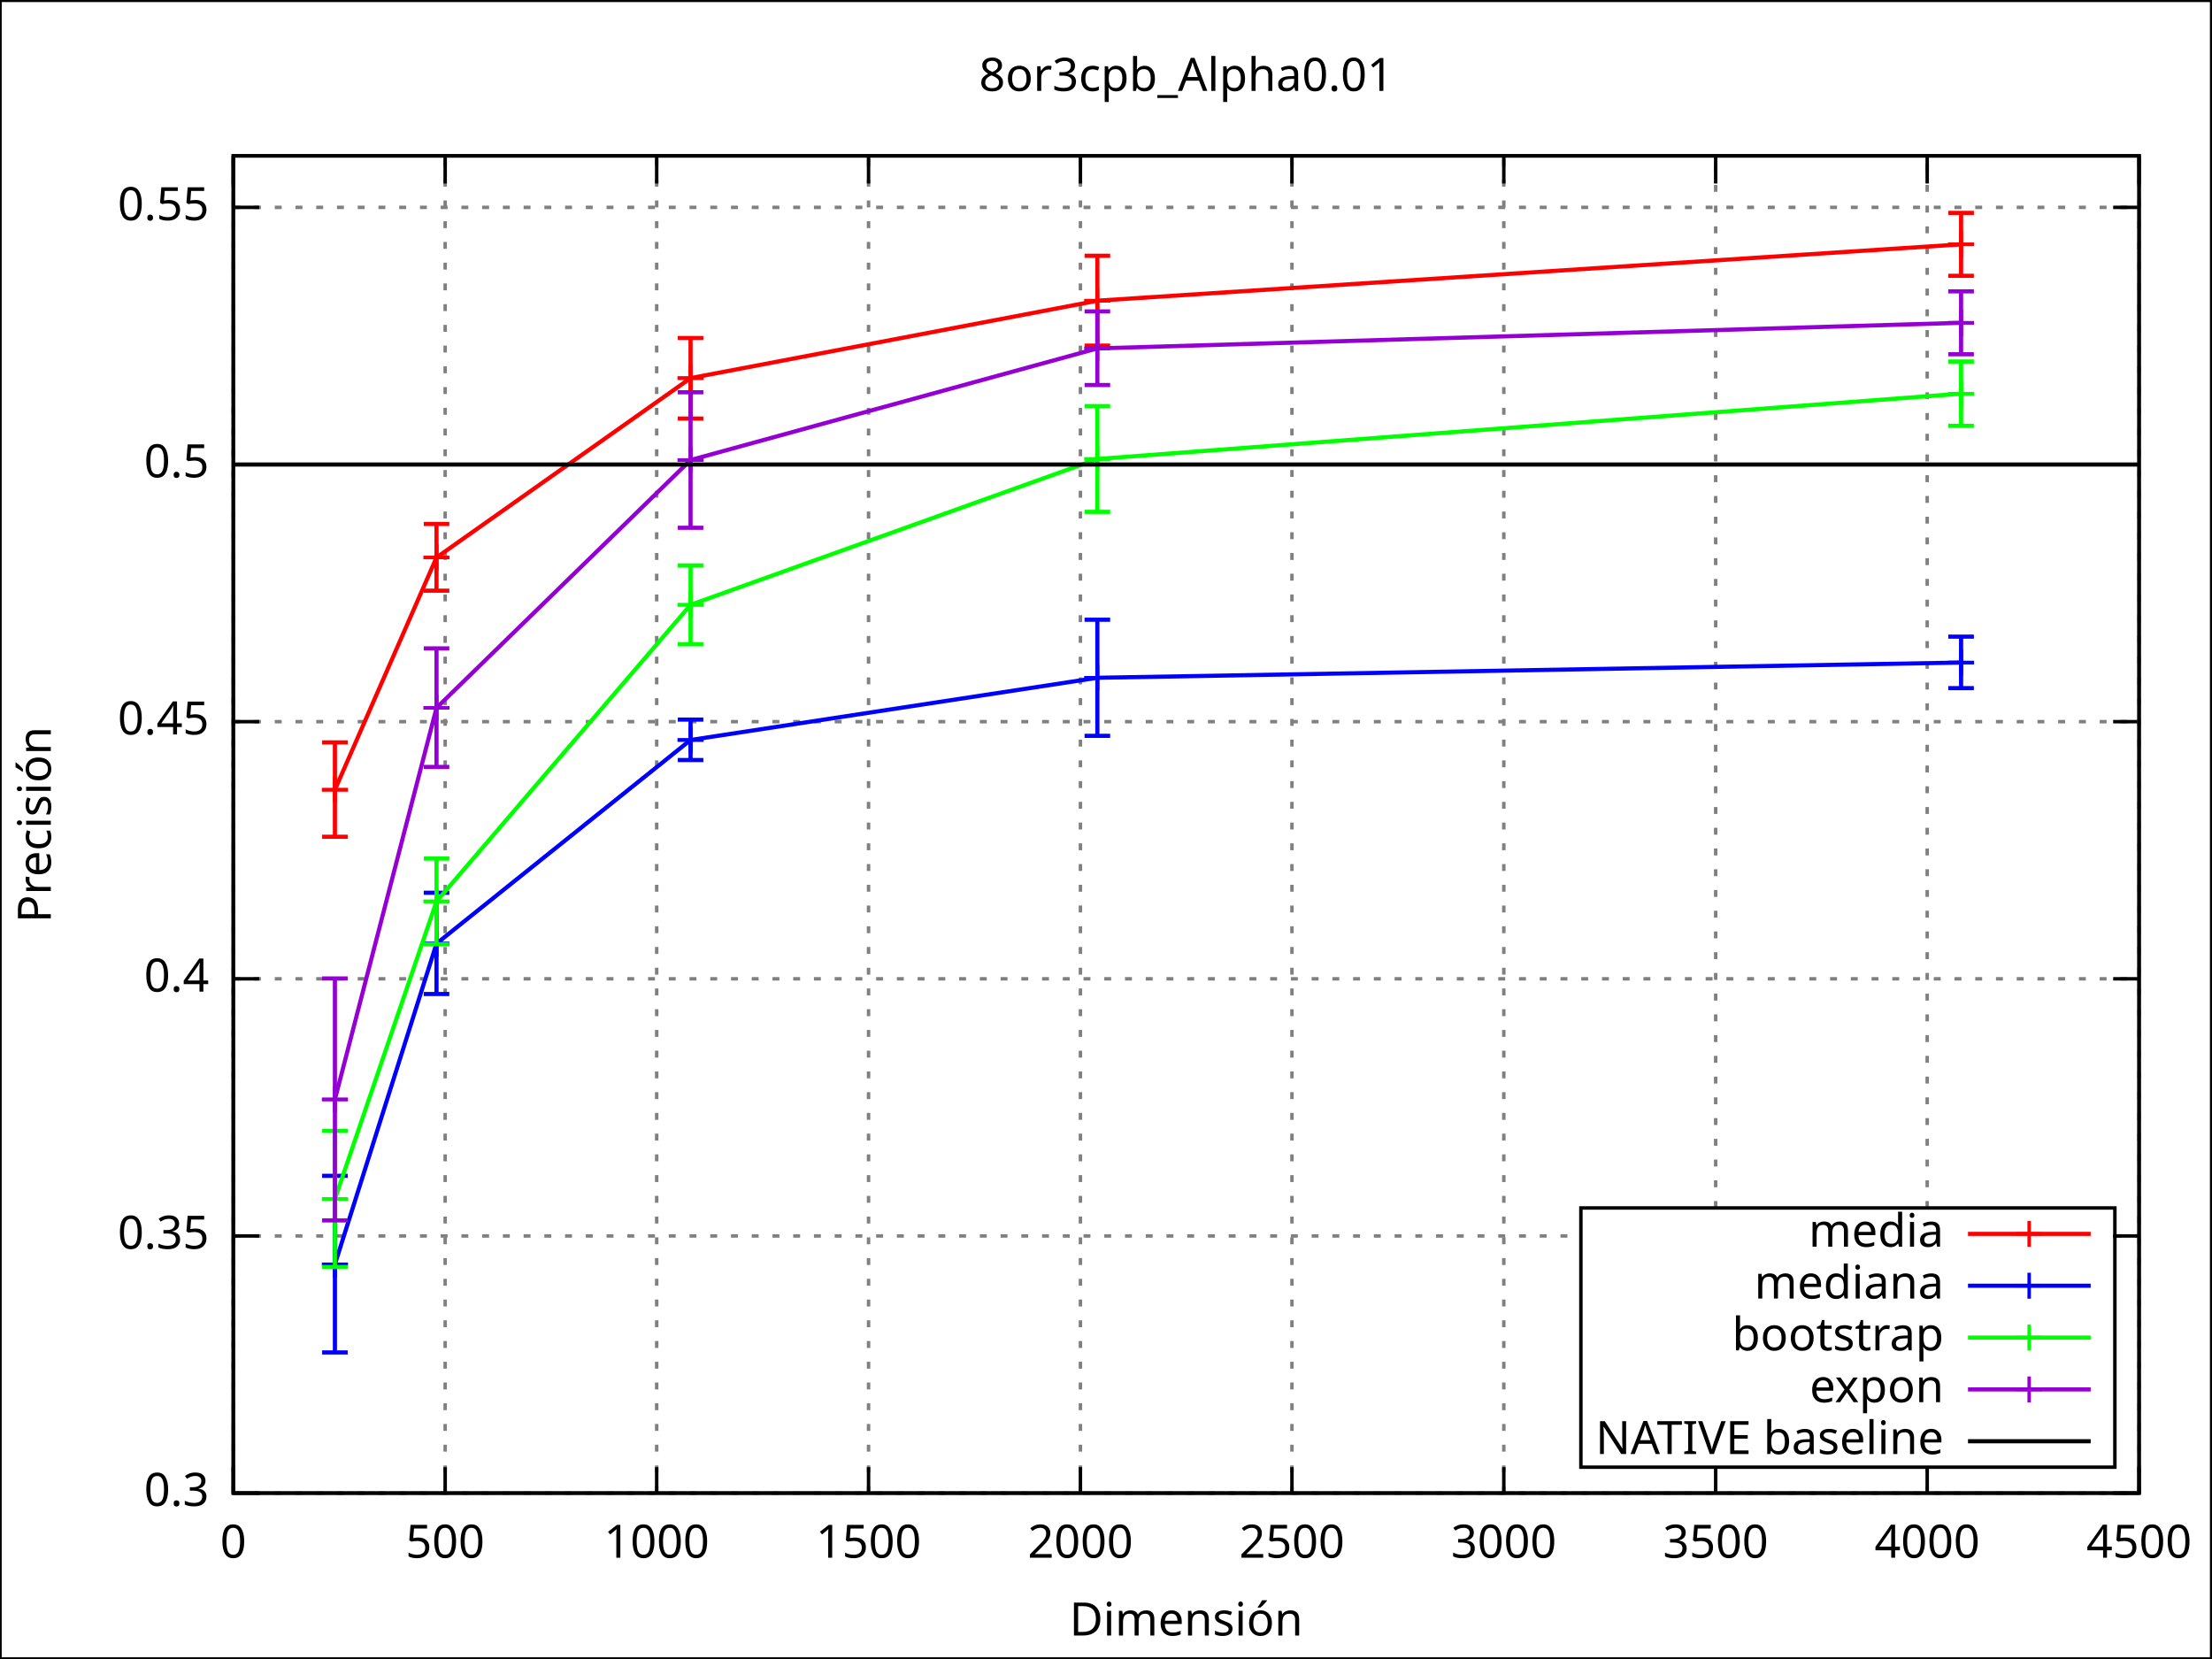
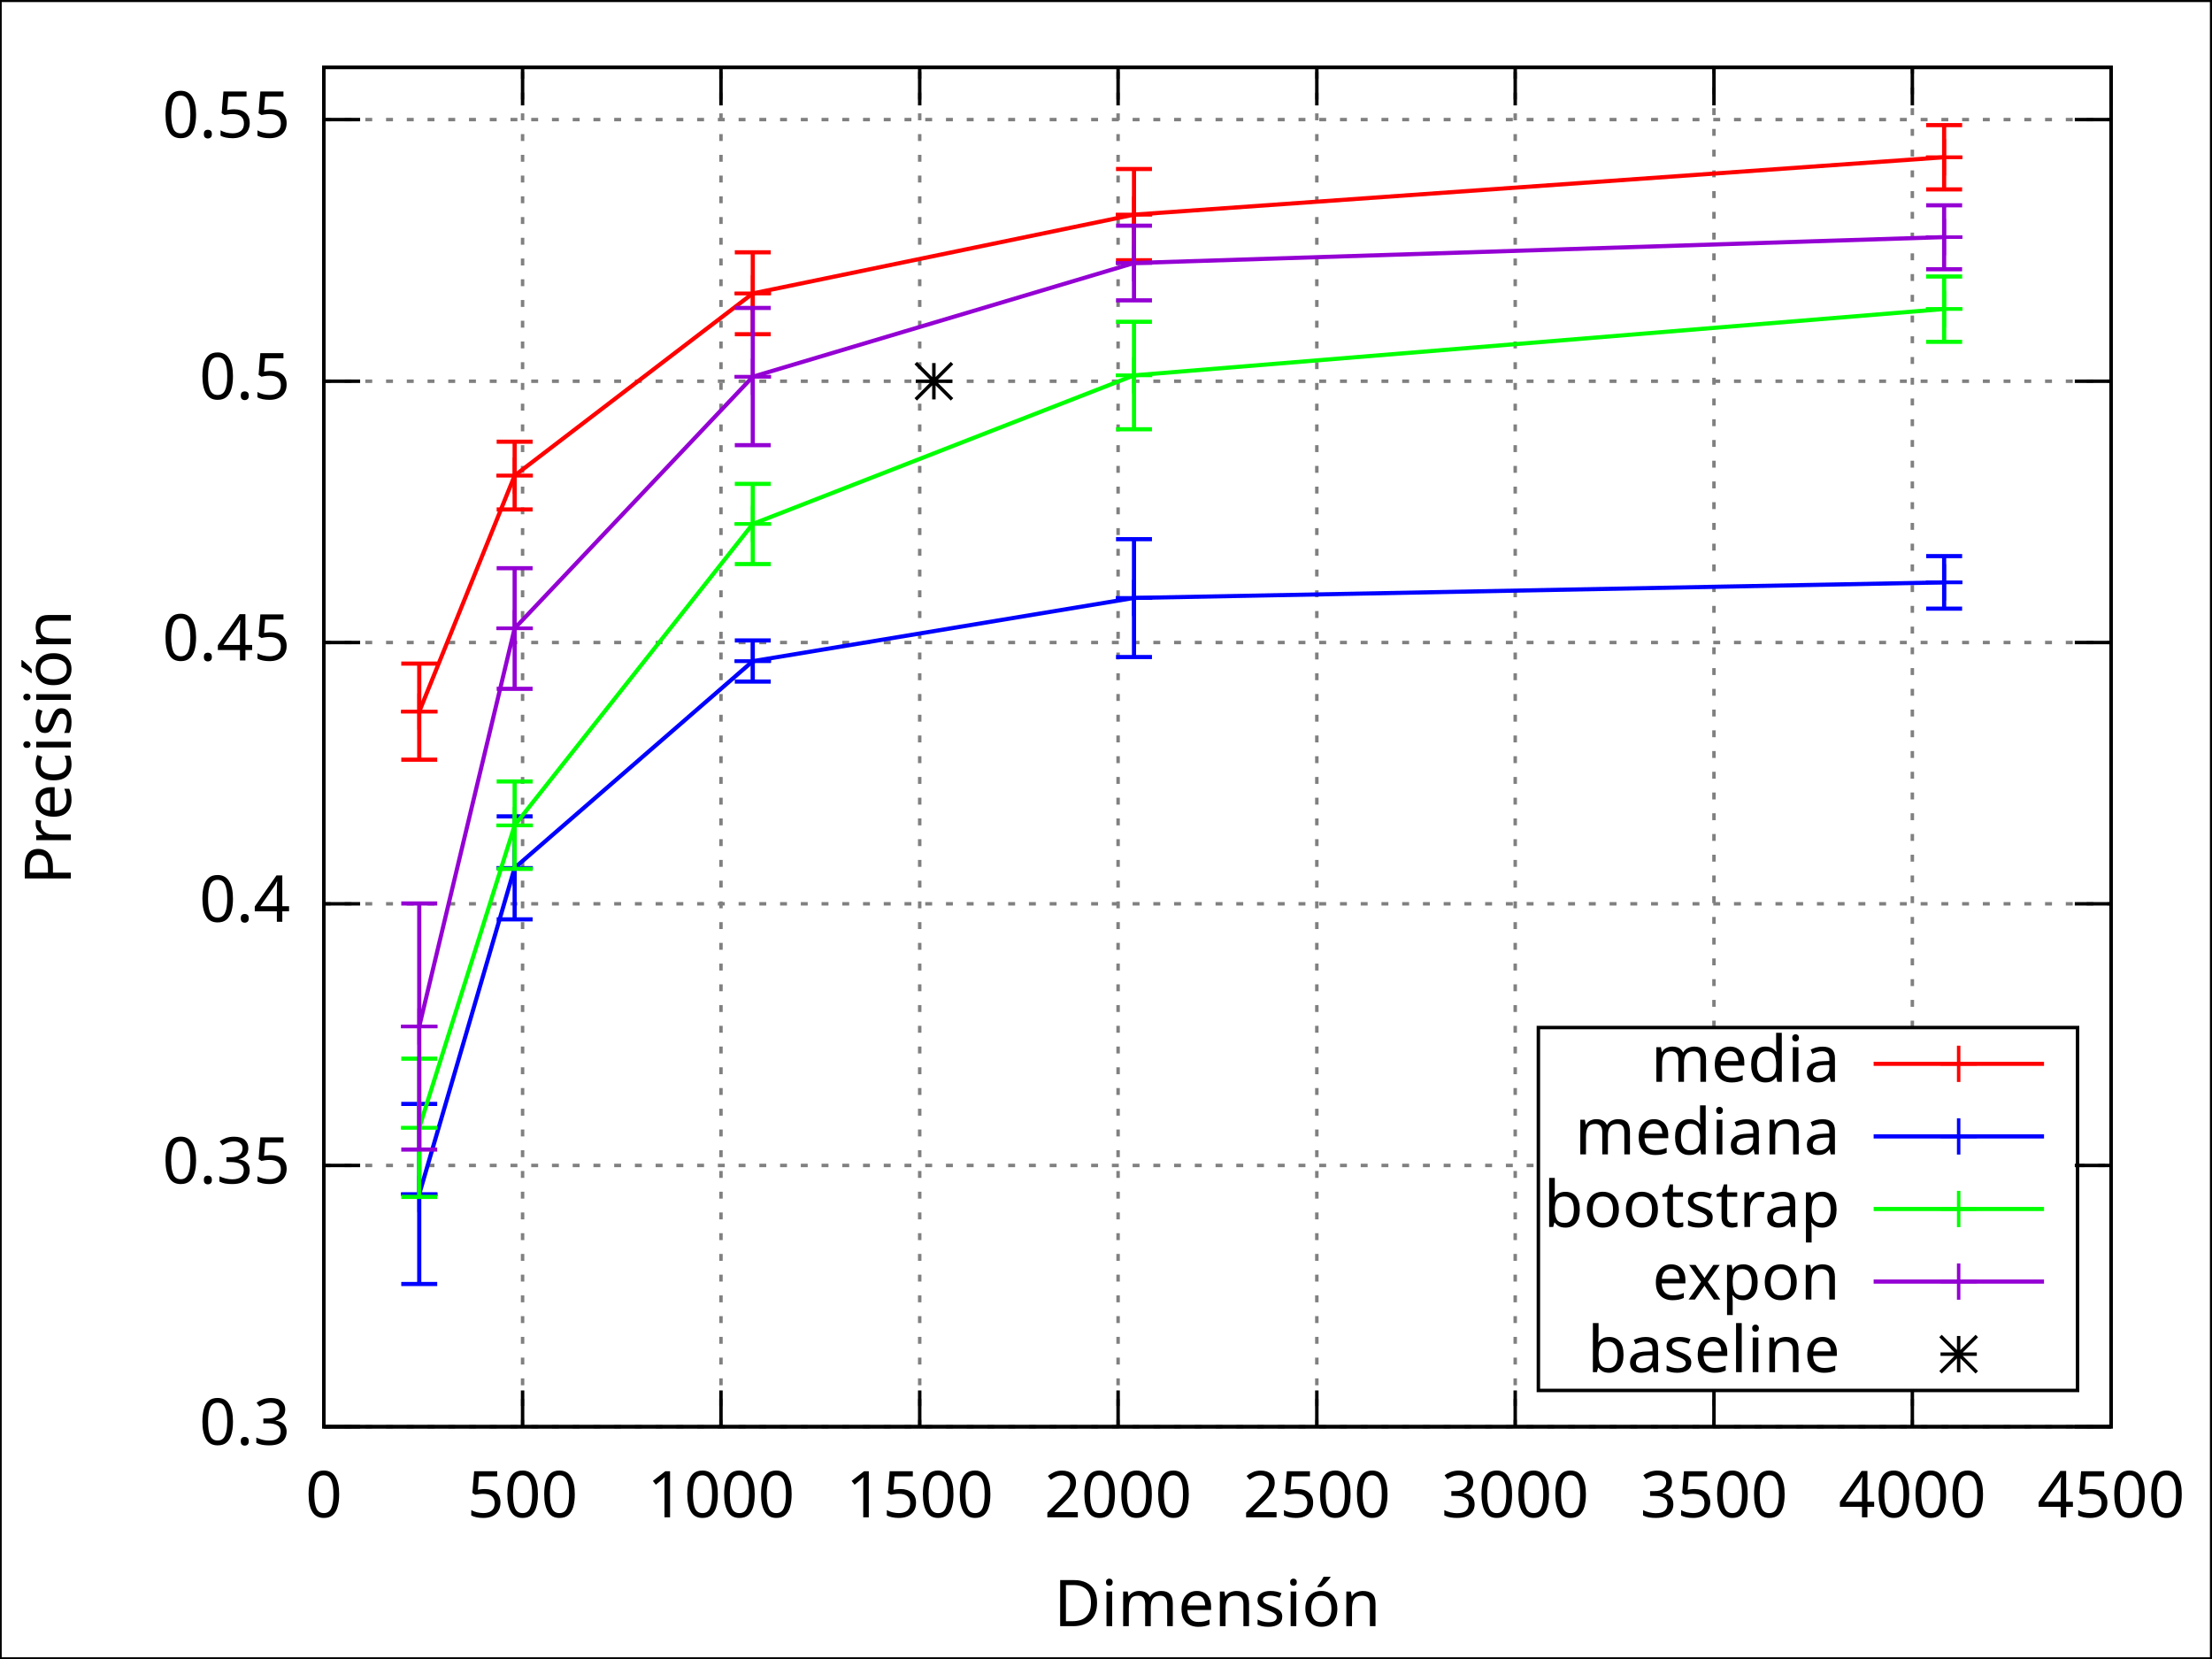
<svg xmlns="http://www.w3.org/2000/svg" xmlns:xlink="http://www.w3.org/1999/xlink" width="640" height="480" viewBox="0 0 640 480">
  <g id="gnuplot_canvas">
    <rect x="0" y="0" width="640" height="480" fill="none" />
    <defs>
      <circle id="gpDot" r="0.5" stroke-width="0.5" />
-       <path id="gpPt0" stroke-width="0.267" stroke="currentColor" d="M-1,0 h2 M0,-1 v2" />
-       <path id="gpPt1" stroke-width="0.267" stroke="currentColor" d="M-1,-1 L1,1 M1,-1 L-1,1" />
-       <path id="gpPt2" stroke-width="0.267" stroke="currentColor" d="M-1,0 L1,0 M0,-1 L0,1 M-1,-1 L1,1 M-1,1 L1,-1" />
-       <rect id="gpPt3" stroke-width="0.267" stroke="currentColor" x="-1" y="-1" width="2" height="2" />
-       <rect id="gpPt4" stroke-width="0.267" stroke="currentColor" fill="currentColor" x="-1" y="-1" width="2" height="2" />
-       <circle id="gpPt5" stroke-width="0.267" stroke="currentColor" cx="0" cy="0" r="1" />
+       <path id="gpPt0" stroke-width="0.190" stroke="currentColor" d="M-1,0 h2 M0,-1 v2" />
+       <path id="gpPt1" stroke-width="0.190" stroke="currentColor" d="M-1,-1 L1,1 M1,-1 L-1,1" />
+       <path id="gpPt2" stroke-width="0.190" stroke="currentColor" d="M-1,0 L1,0 M0,-1 L0,1 M-1,-1 L1,1 M-1,1 L1,-1" />
+       <rect id="gpPt3" stroke-width="0.190" stroke="currentColor" x="-1" y="-1" width="2" height="2" />
+       <rect id="gpPt4" stroke-width="0.190" stroke="currentColor" fill="currentColor" x="-1" y="-1" width="2" height="2" />
+       <circle id="gpPt5" stroke-width="0.190" stroke="currentColor" cx="0" cy="0" r="1" />
      <use xlink:href="#gpPt5" id="gpPt6" fill="currentColor" stroke="none" />
-       <path id="gpPt7" stroke-width="0.267" stroke="currentColor" d="M0,-1.33 L-1.33,0.67 L1.33,0.67 z" />
+       <path id="gpPt7" stroke-width="0.190" stroke="currentColor" d="M0,-1.33 L-1.33,0.67 L1.33,0.67 z" />
      <use xlink:href="#gpPt7" id="gpPt8" fill="currentColor" stroke="none" />
      <use xlink:href="#gpPt7" id="gpPt9" stroke="currentColor" transform="rotate(180)" />
      <use xlink:href="#gpPt9" id="gpPt10" fill="currentColor" stroke="none" />
      <use xlink:href="#gpPt3" id="gpPt11" stroke="currentColor" transform="rotate(45)" />
      <use xlink:href="#gpPt11" id="gpPt12" fill="currentColor" stroke="none" />
    </defs>
    <g style="fill:none; color:white; stroke:currentColor; stroke-width:1.00; stroke-linecap:butt; stroke-linejoin:miter">
</g>
    <g style="fill:none; color:black; stroke:currentColor; stroke-width:1.00; stroke-linecap:butt; stroke-linejoin:miter">
      <g style="stroke:none; shape-rendering:crispEdges">
        <polygon fill="rgb(255, 255, 255)" points="0.0,480.0 639.9,480.0 639.9,0.1 0.0,0.1 " />
      </g>
      <path stroke="black" d="M0.0,480.0 L0.0,0.1 L639.9,0.1 L639.9,480.0 L0.0,480.0  h0.01" />
    </g>
    <g style="fill:none; color:gray; stroke:currentColor; stroke-width:1.00; stroke-linecap:butt; stroke-linejoin:miter">
-       <path stroke="gray" stroke-dasharray=" 2,4" class="gridline" d="M67.5,432.0 L618.9,432.0  h0.01" />
-     </g>
-     <g style="fill:none; color:black; stroke:currentColor; stroke-width:1.00; stroke-linecap:butt; stroke-linejoin:miter">
-       <path stroke="black" d="M67.5,432.0 L75.0,432.0 M618.9,432.0 L611.4,432.0  h0.01" />
-       <g transform="translate(60.5,435.7)" style="stroke:none; fill:black; font-family:Verdana; font-size:10.00pt; text-anchor:end">
+       <path stroke="gray" stroke-dasharray=" 2,4" class="gridline" d="M93.7,412.8 L610.8,412.8  h0.01" />
+     </g>
+     <g style="fill:none; color:black; stroke:currentColor; stroke-width:1.00; stroke-linecap:butt; stroke-linejoin:miter">
+       <path stroke="black" d="M93.7,412.8 L104.2,412.8 M610.8,412.8 L600.3,412.8  h0.01" />
+       <g transform="translate(84.0,418.0)" style="stroke:none; fill:black; font-family:Verdana; font-size:14.00pt; text-anchor:end">
        <text> 0.3</text>
      </g>
    </g>
    <g style="fill:none; color:gray; stroke:currentColor; stroke-width:1.00; stroke-linecap:butt; stroke-linejoin:miter">
-       <path stroke="gray" stroke-dasharray=" 2,4" class="gridline" d="M67.5,357.6 L457.4,357.6 M611.9,357.6 L618.9,357.6  h0.01" />
-     </g>
-     <g style="fill:none; color:black; stroke:currentColor; stroke-width:1.00; stroke-linecap:butt; stroke-linejoin:miter">
-       <path stroke="black" d="M67.5,357.6 L75.0,357.6 M618.9,357.6 L611.4,357.6  h0.01" />
-       <g transform="translate(60.5,361.3)" style="stroke:none; fill:black; font-family:Verdana; font-size:10.00pt; text-anchor:end">
+       <path stroke="gray" stroke-dasharray=" 2,4" class="gridline" d="M93.7,337.2 L445.1,337.2 M601.1,337.2 L610.8,337.2  h0.01" />
+     </g>
+     <g style="fill:none; color:black; stroke:currentColor; stroke-width:1.00; stroke-linecap:butt; stroke-linejoin:miter">
+       <path stroke="black" d="M93.7,337.2 L104.2,337.2 M610.8,337.2 L600.3,337.2  h0.01" />
+       <g transform="translate(84.0,342.4)" style="stroke:none; fill:black; font-family:Verdana; font-size:14.00pt; text-anchor:end">
        <text> 0.35</text>
      </g>
    </g>
    <g style="fill:none; color:gray; stroke:currentColor; stroke-width:1.00; stroke-linecap:butt; stroke-linejoin:miter">
-       <path stroke="gray" stroke-dasharray=" 2,4" class="gridline" d="M67.5,283.2 L618.9,283.2  h0.01" />
-     </g>
-     <g style="fill:none; color:black; stroke:currentColor; stroke-width:1.00; stroke-linecap:butt; stroke-linejoin:miter">
-       <path stroke="black" d="M67.5,283.2 L75.0,283.2 M618.9,283.2 L611.4,283.2  h0.01" />
-       <g transform="translate(60.5,286.9)" style="stroke:none; fill:black; font-family:Verdana; font-size:10.00pt; text-anchor:end">
+       <path stroke="gray" stroke-dasharray=" 2,4" class="gridline" d="M93.7,261.5 L610.8,261.5  h0.01" />
+     </g>
+     <g style="fill:none; color:black; stroke:currentColor; stroke-width:1.00; stroke-linecap:butt; stroke-linejoin:miter">
+       <path stroke="black" d="M93.7,261.5 L104.2,261.5 M610.8,261.5 L600.3,261.5  h0.01" />
+       <g transform="translate(84.0,266.7)" style="stroke:none; fill:black; font-family:Verdana; font-size:14.00pt; text-anchor:end">
        <text> 0.4</text>
      </g>
    </g>
    <g style="fill:none; color:gray; stroke:currentColor; stroke-width:1.00; stroke-linecap:butt; stroke-linejoin:miter">
-       <path stroke="gray" stroke-dasharray=" 2,4" class="gridline" d="M67.5,208.8 L618.9,208.8  h0.01" />
-     </g>
-     <g style="fill:none; color:black; stroke:currentColor; stroke-width:1.00; stroke-linecap:butt; stroke-linejoin:miter">
-       <path stroke="black" d="M67.5,208.8 L75.0,208.8 M618.9,208.8 L611.4,208.8  h0.01" />
-       <g transform="translate(60.5,212.5)" style="stroke:none; fill:black; font-family:Verdana; font-size:10.00pt; text-anchor:end">
+       <path stroke="gray" stroke-dasharray=" 2,4" class="gridline" d="M93.7,185.9 L610.8,185.9  h0.01" />
+     </g>
+     <g style="fill:none; color:black; stroke:currentColor; stroke-width:1.00; stroke-linecap:butt; stroke-linejoin:miter">
+       <path stroke="black" d="M93.7,185.9 L104.2,185.9 M610.8,185.9 L600.3,185.9  h0.01" />
+       <g transform="translate(84.0,191.1)" style="stroke:none; fill:black; font-family:Verdana; font-size:14.00pt; text-anchor:end">
        <text> 0.45</text>
      </g>
    </g>
    <g style="fill:none; color:gray; stroke:currentColor; stroke-width:1.00; stroke-linecap:butt; stroke-linejoin:miter">
-       <path stroke="gray" stroke-dasharray=" 2,4" class="gridline" d="M67.5,134.4 L618.9,134.4  h0.01" />
-     </g>
-     <g style="fill:none; color:black; stroke:currentColor; stroke-width:1.00; stroke-linecap:butt; stroke-linejoin:miter">
-       <path stroke="black" d="M67.5,134.4 L75.0,134.4 M618.9,134.4 L611.4,134.4  h0.01" />
-       <g transform="translate(60.5,138.1)" style="stroke:none; fill:black; font-family:Verdana; font-size:10.00pt; text-anchor:end">
+       <path stroke="gray" stroke-dasharray=" 2,4" class="gridline" d="M93.7,110.3 L610.8,110.3  h0.01" />
+     </g>
+     <g style="fill:none; color:black; stroke:currentColor; stroke-width:1.00; stroke-linecap:butt; stroke-linejoin:miter">
+       <path stroke="black" d="M93.7,110.3 L104.2,110.3 M610.8,110.3 L600.3,110.3  h0.01" />
+       <g transform="translate(84.0,115.5)" style="stroke:none; fill:black; font-family:Verdana; font-size:14.00pt; text-anchor:end">
        <text> 0.5</text>
      </g>
    </g>
    <g style="fill:none; color:gray; stroke:currentColor; stroke-width:1.00; stroke-linecap:butt; stroke-linejoin:miter">
-       <path stroke="gray" stroke-dasharray=" 2,4" class="gridline" d="M67.5,60.0 L618.9,60.0  h0.01" />
-     </g>
-     <g style="fill:none; color:black; stroke:currentColor; stroke-width:1.00; stroke-linecap:butt; stroke-linejoin:miter">
-       <path stroke="black" d="M67.5,60.0 L75.0,60.0 M618.9,60.0 L611.4,60.0  h0.01" />
-       <g transform="translate(60.5,63.7)" style="stroke:none; fill:black; font-family:Verdana; font-size:10.00pt; text-anchor:end">
+       <path stroke="gray" stroke-dasharray=" 2,4" class="gridline" d="M93.7,34.6 L610.8,34.6  h0.01" />
+     </g>
+     <g style="fill:none; color:black; stroke:currentColor; stroke-width:1.00; stroke-linecap:butt; stroke-linejoin:miter">
+       <path stroke="black" d="M93.7,34.6 L104.2,34.6 M610.8,34.6 L600.3,34.6  h0.01" />
+       <g transform="translate(84.0,39.8)" style="stroke:none; fill:black; font-family:Verdana; font-size:14.00pt; text-anchor:end">
        <text> 0.55</text>
      </g>
    </g>
    <g style="fill:none; color:gray; stroke:currentColor; stroke-width:1.00; stroke-linecap:butt; stroke-linejoin:miter">
-       <path stroke="gray" stroke-dasharray=" 2,4" class="gridline" d="M67.5,432.0 L67.5,45.1  h0.01" />
-     </g>
-     <g style="fill:none; color:black; stroke:currentColor; stroke-width:1.00; stroke-linecap:butt; stroke-linejoin:miter">
-       <path stroke="black" d="M67.5,432.0 L67.5,424.5 M67.5,45.1 L67.5,52.6  h0.01" />
-       <g transform="translate(67.5,450.7)" style="stroke:none; fill:black; font-family:Verdana; font-size:10.00pt; text-anchor:middle">
+       <path stroke="gray" stroke-dasharray=" 2,4" class="gridline" d="M93.7,412.8 L93.7,19.5  h0.01" />
+     </g>
+     <g style="fill:none; color:black; stroke:currentColor; stroke-width:1.00; stroke-linecap:butt; stroke-linejoin:miter">
+       <path stroke="black" d="M93.7,412.8 L93.7,402.3 M93.7,19.5 L93.7,30.0  h0.01" />
+       <g transform="translate(93.7,439.0)" style="stroke:none; fill:black; font-family:Verdana; font-size:14.00pt; text-anchor:middle">
        <text> 0</text>
      </g>
    </g>
    <g style="fill:none; color:gray; stroke:currentColor; stroke-width:1.00; stroke-linecap:butt; stroke-linejoin:miter">
-       <path stroke="gray" stroke-dasharray=" 2,4" class="gridline" d="M128.8,432.0 L128.8,45.1  h0.01" />
-     </g>
-     <g style="fill:none; color:black; stroke:currentColor; stroke-width:1.00; stroke-linecap:butt; stroke-linejoin:miter">
-       <path stroke="black" d="M128.8,432.0 L128.8,424.5 M128.8,45.1 L128.8,52.6  h0.01" />
-       <g transform="translate(128.8,450.7)" style="stroke:none; fill:black; font-family:Verdana; font-size:10.00pt; text-anchor:middle">
+       <path stroke="gray" stroke-dasharray=" 2,4" class="gridline" d="M151.2,412.8 L151.2,19.5  h0.01" />
+     </g>
+     <g style="fill:none; color:black; stroke:currentColor; stroke-width:1.00; stroke-linecap:butt; stroke-linejoin:miter">
+       <path stroke="black" d="M151.2,412.8 L151.2,402.3 M151.2,19.5 L151.2,30.0  h0.01" />
+       <g transform="translate(151.2,439.0)" style="stroke:none; fill:black; font-family:Verdana; font-size:14.00pt; text-anchor:middle">
        <text> 500</text>
      </g>
    </g>
    <g style="fill:none; color:gray; stroke:currentColor; stroke-width:1.00; stroke-linecap:butt; stroke-linejoin:miter">
-       <path stroke="gray" stroke-dasharray=" 2,4" class="gridline" d="M190.0,432.0 L190.0,45.1  h0.01" />
-     </g>
-     <g style="fill:none; color:black; stroke:currentColor; stroke-width:1.00; stroke-linecap:butt; stroke-linejoin:miter">
-       <path stroke="black" d="M190.0,432.0 L190.0,424.5 M190.0,45.1 L190.0,52.6  h0.01" />
-       <g transform="translate(190.0,450.7)" style="stroke:none; fill:black; font-family:Verdana; font-size:10.00pt; text-anchor:middle">
+       <path stroke="gray" stroke-dasharray=" 2,4" class="gridline" d="M208.6,412.8 L208.6,19.5  h0.01" />
+     </g>
+     <g style="fill:none; color:black; stroke:currentColor; stroke-width:1.00; stroke-linecap:butt; stroke-linejoin:miter">
+       <path stroke="black" d="M208.6,412.8 L208.6,402.3 M208.6,19.5 L208.6,30.0  h0.01" />
+       <g transform="translate(208.6,439.0)" style="stroke:none; fill:black; font-family:Verdana; font-size:14.00pt; text-anchor:middle">
        <text> 1000</text>
      </g>
    </g>
    <g style="fill:none; color:gray; stroke:currentColor; stroke-width:1.00; stroke-linecap:butt; stroke-linejoin:miter">
-       <path stroke="gray" stroke-dasharray=" 2,4" class="gridline" d="M251.3,432.0 L251.3,45.1  h0.01" />
-     </g>
-     <g style="fill:none; color:black; stroke:currentColor; stroke-width:1.00; stroke-linecap:butt; stroke-linejoin:miter">
-       <path stroke="black" d="M251.3,432.0 L251.3,424.5 M251.3,45.1 L251.3,52.6  h0.01" />
-       <g transform="translate(251.3,450.7)" style="stroke:none; fill:black; font-family:Verdana; font-size:10.00pt; text-anchor:middle">
+       <path stroke="gray" stroke-dasharray=" 2,4" class="gridline" d="M266.1,412.8 L266.1,19.5  h0.01" />
+     </g>
+     <g style="fill:none; color:black; stroke:currentColor; stroke-width:1.00; stroke-linecap:butt; stroke-linejoin:miter">
+       <path stroke="black" d="M266.1,412.8 L266.1,402.3 M266.1,19.5 L266.1,30.0  h0.01" />
+       <g transform="translate(266.1,439.0)" style="stroke:none; fill:black; font-family:Verdana; font-size:14.00pt; text-anchor:middle">
        <text> 1500</text>
      </g>
    </g>
    <g style="fill:none; color:gray; stroke:currentColor; stroke-width:1.00; stroke-linecap:butt; stroke-linejoin:miter">
-       <path stroke="gray" stroke-dasharray=" 2,4" class="gridline" d="M312.6,432.0 L312.6,45.1  h0.01" />
-     </g>
-     <g style="fill:none; color:black; stroke:currentColor; stroke-width:1.00; stroke-linecap:butt; stroke-linejoin:miter">
-       <path stroke="black" d="M312.6,432.0 L312.6,424.5 M312.6,45.1 L312.6,52.6  h0.01" />
-       <g transform="translate(312.6,450.7)" style="stroke:none; fill:black; font-family:Verdana; font-size:10.00pt; text-anchor:middle">
+       <path stroke="gray" stroke-dasharray=" 2,4" class="gridline" d="M323.5,412.8 L323.5,19.5  h0.01" />
+     </g>
+     <g style="fill:none; color:black; stroke:currentColor; stroke-width:1.00; stroke-linecap:butt; stroke-linejoin:miter">
+       <path stroke="black" d="M323.5,412.8 L323.5,402.3 M323.5,19.5 L323.5,30.0  h0.01" />
+       <g transform="translate(323.5,439.0)" style="stroke:none; fill:black; font-family:Verdana; font-size:14.00pt; text-anchor:middle">
        <text> 2000</text>
      </g>
    </g>
    <g style="fill:none; color:gray; stroke:currentColor; stroke-width:1.00; stroke-linecap:butt; stroke-linejoin:miter">
-       <path stroke="gray" stroke-dasharray=" 2,4" class="gridline" d="M373.8,432.0 L373.8,45.1  h0.01" />
-     </g>
-     <g style="fill:none; color:black; stroke:currentColor; stroke-width:1.00; stroke-linecap:butt; stroke-linejoin:miter">
-       <path stroke="black" d="M373.8,432.0 L373.8,424.5 M373.8,45.1 L373.8,52.6  h0.01" />
-       <g transform="translate(373.8,450.7)" style="stroke:none; fill:black; font-family:Verdana; font-size:10.00pt; text-anchor:middle">
+       <path stroke="gray" stroke-dasharray=" 2,4" class="gridline" d="M381.0,412.8 L381.0,19.5  h0.01" />
+     </g>
+     <g style="fill:none; color:black; stroke:currentColor; stroke-width:1.00; stroke-linecap:butt; stroke-linejoin:miter">
+       <path stroke="black" d="M381.0,412.8 L381.0,402.3 M381.0,19.5 L381.0,30.0  h0.01" />
+       <g transform="translate(381.0,439.0)" style="stroke:none; fill:black; font-family:Verdana; font-size:14.00pt; text-anchor:middle">
        <text> 2500</text>
      </g>
    </g>
    <g style="fill:none; color:gray; stroke:currentColor; stroke-width:1.00; stroke-linecap:butt; stroke-linejoin:miter">
-       <path stroke="gray" stroke-dasharray=" 2,4" class="gridline" d="M435.1,432.0 L435.1,45.1  h0.01" />
-     </g>
-     <g style="fill:none; color:black; stroke:currentColor; stroke-width:1.00; stroke-linecap:butt; stroke-linejoin:miter">
-       <path stroke="black" d="M435.1,432.0 L435.1,424.5 M435.1,45.1 L435.1,52.6  h0.01" />
-       <g transform="translate(435.1,450.7)" style="stroke:none; fill:black; font-family:Verdana; font-size:10.00pt; text-anchor:middle">
+       <path stroke="gray" stroke-dasharray=" 2,4" class="gridline" d="M438.4,412.8 L438.4,19.5  h0.01" />
+     </g>
+     <g style="fill:none; color:black; stroke:currentColor; stroke-width:1.00; stroke-linecap:butt; stroke-linejoin:miter">
+       <path stroke="black" d="M438.4,412.8 L438.4,402.3 M438.4,19.5 L438.4,30.0  h0.01" />
+       <g transform="translate(438.4,439.0)" style="stroke:none; fill:black; font-family:Verdana; font-size:14.00pt; text-anchor:middle">
        <text> 3000</text>
      </g>
    </g>
    <g style="fill:none; color:gray; stroke:currentColor; stroke-width:1.00; stroke-linecap:butt; stroke-linejoin:miter">
-       <path stroke="gray" stroke-dasharray=" 2,4" class="gridline" d="M496.4,432.0 L496.4,424.5 M496.4,349.5 L496.4,45.1  h0.01" />
-     </g>
-     <g style="fill:none; color:black; stroke:currentColor; stroke-width:1.00; stroke-linecap:butt; stroke-linejoin:miter">
-       <path stroke="black" d="M496.4,432.0 L496.4,424.5 M496.4,45.1 L496.4,52.6  h0.01" />
-       <g transform="translate(496.4,450.7)" style="stroke:none; fill:black; font-family:Verdana; font-size:10.00pt; text-anchor:middle">
+       <path stroke="gray" stroke-dasharray=" 2,4" class="gridline" d="M495.9,412.8 L495.9,402.3 M495.9,297.3 L495.9,19.5  h0.01" />
+     </g>
+     <g style="fill:none; color:black; stroke:currentColor; stroke-width:1.00; stroke-linecap:butt; stroke-linejoin:miter">
+       <path stroke="black" d="M495.9,412.8 L495.9,402.3 M495.9,19.5 L495.9,30.0  h0.01" />
+       <g transform="translate(495.9,439.0)" style="stroke:none; fill:black; font-family:Verdana; font-size:14.00pt; text-anchor:middle">
        <text> 3500</text>
      </g>
    </g>
    <g style="fill:none; color:gray; stroke:currentColor; stroke-width:1.00; stroke-linecap:butt; stroke-linejoin:miter">
-       <path stroke="gray" stroke-dasharray=" 2,4" class="gridline" d="M557.6,432.0 L557.6,424.5 M557.6,349.5 L557.6,45.1  h0.01" />
-     </g>
-     <g style="fill:none; color:black; stroke:currentColor; stroke-width:1.00; stroke-linecap:butt; stroke-linejoin:miter">
-       <path stroke="black" d="M557.6,432.0 L557.6,424.5 M557.6,45.1 L557.6,52.6  h0.01" />
-       <g transform="translate(557.6,450.7)" style="stroke:none; fill:black; font-family:Verdana; font-size:10.00pt; text-anchor:middle">
+       <path stroke="gray" stroke-dasharray=" 2,4" class="gridline" d="M553.3,412.8 L553.3,402.3 M553.3,297.3 L553.3,19.5  h0.01" />
+     </g>
+     <g style="fill:none; color:black; stroke:currentColor; stroke-width:1.00; stroke-linecap:butt; stroke-linejoin:miter">
+       <path stroke="black" d="M553.3,412.8 L553.3,402.3 M553.3,19.5 L553.3,30.0  h0.01" />
+       <g transform="translate(553.3,439.0)" style="stroke:none; fill:black; font-family:Verdana; font-size:14.00pt; text-anchor:middle">
        <text> 4000</text>
      </g>
    </g>
    <g style="fill:none; color:gray; stroke:currentColor; stroke-width:1.00; stroke-linecap:butt; stroke-linejoin:miter">
-       <path stroke="gray" stroke-dasharray=" 2,4" class="gridline" d="M618.9,432.0 L618.9,45.1  h0.01" />
-     </g>
-     <g style="fill:none; color:black; stroke:currentColor; stroke-width:1.00; stroke-linecap:butt; stroke-linejoin:miter">
-       <path stroke="black" d="M618.9,432.0 L618.9,424.5 M618.9,45.1 L618.9,52.6  h0.01" />
-       <g transform="translate(618.9,450.7)" style="stroke:none; fill:black; font-family:Verdana; font-size:10.00pt; text-anchor:middle">
+       <path stroke="gray" stroke-dasharray=" 2,4" class="gridline" d="M610.8,412.8 L610.8,19.5  h0.01" />
+     </g>
+     <g style="fill:none; color:black; stroke:currentColor; stroke-width:1.00; stroke-linecap:butt; stroke-linejoin:miter">
+       <path stroke="black" d="M610.8,412.8 L610.8,402.3 M610.8,19.5 L610.8,30.0  h0.01" />
+       <g transform="translate(610.8,439.0)" style="stroke:none; fill:black; font-family:Verdana; font-size:14.00pt; text-anchor:middle">
        <text> 4500</text>
      </g>
-       <path stroke="black" d="M67.5,45.1 L67.5,432.0 L618.9,432.0 L618.9,45.1 L67.5,45.1 Z  h0.01" />
-       <g transform="translate(14.7,238.6) rotate(270)" style="stroke:none; fill:black; font-family:Verdana; font-size:10.00pt; text-anchor:middle">
+       <path stroke="black" d="M93.7,19.5 L93.7,412.8 L610.8,412.8 L610.8,19.5 L93.7,19.5 Z  h0.01" />
+       <g transform="translate(20.5,216.2) rotate(270)" style="stroke:none; fill:black; font-family:Verdana; font-size:14.00pt; text-anchor:middle">
        <text>Precisión</text>
      </g>
-       <g transform="translate(343.2,473.2)" style="stroke:none; fill:black; font-family:Verdana; font-size:10.00pt; text-anchor:middle">
+       <g transform="translate(352.2,470.5)" style="stroke:none; fill:black; font-family:Verdana; font-size:14.00pt; text-anchor:middle">
        <text>Dimensión</text>
      </g>
-       <g transform="translate(343.2,26.3)" style="stroke:none; fill:black; font-family:Verdana; font-size:10.00pt; text-anchor:middle">
-         <text>8or3cpb_Alpha0.01</text>
-       </g>
-       <path stroke="black" d="M457.4,424.5 L457.4,349.5 L611.9,349.5 L611.9,424.5 L457.4,424.5 Z  h0.01" />
+       <path stroke="black" d="M445.1,402.3 L445.1,297.3 L601.1,297.3 L601.1,402.3 L445.1,402.3 Z  h0.01" />
    </g>
    <g id="gnuplot_plot_1">
      <g style="fill:none; color:white; stroke:black; stroke-width:1.20; stroke-linecap:butt; stroke-linejoin:miter">
</g>
      <g style="fill:none; color:red; stroke:currentColor; stroke-width:1.20; stroke-linecap:butt; stroke-linejoin:miter">
-         <g transform="translate(562.4,360.7)" style="stroke:none; fill:black; font-family:Verdana; font-size:10.00pt; text-anchor:end">
+         <g transform="translate(532.4,313.0)" style="stroke:none; fill:black; font-family:Verdana; font-size:14.00pt; text-anchor:end">
          <text>media</text>
        </g>
-         <path stroke="rgb(255,   0,   0)" d="M569.4,357.0 L604.9,357.0 M96.9,228.5 L126.3,161.3 L199.8,109.4 L317.5,87.0 L567.4,70.7  h0.01" />
-         <use xlink:href="#gpPt0" transform="translate(96.9,228.5) scale(3.75)" color="rgb(255,   0,   0)" />
-         <use xlink:href="#gpPt0" transform="translate(126.3,161.3) scale(3.75)" color="rgb(255,   0,   0)" />
-         <use xlink:href="#gpPt0" transform="translate(199.8,109.4) scale(3.75)" color="rgb(255,   0,   0)" />
-         <use xlink:href="#gpPt0" transform="translate(317.5,87.0) scale(3.75)" color="rgb(255,   0,   0)" />
-         <use xlink:href="#gpPt0" transform="translate(567.4,70.7) scale(3.75)" color="rgb(255,   0,   0)" />
-         <use xlink:href="#gpPt0" transform="translate(587.1,357.0) scale(3.75)" color="rgb(255,   0,   0)" />
+         <path stroke="rgb(255,   0,   0)" d="M542.1,307.8 L591.4,307.8 M121.3,205.9 L148.9,137.6 L217.8,84.9 L328.1,62.1 L562.5,45.5  h0.01" />
+         <use xlink:href="#gpPt0" transform="translate(121.3,205.9) scale(5.25)" color="rgb(255,   0,   0)" />
+         <use xlink:href="#gpPt0" transform="translate(148.9,137.6) scale(5.25)" color="rgb(255,   0,   0)" />
+         <use xlink:href="#gpPt0" transform="translate(217.8,84.9) scale(5.25)" color="rgb(255,   0,   0)" />
+         <use xlink:href="#gpPt0" transform="translate(328.1,62.1) scale(5.25)" color="rgb(255,   0,   0)" />
+         <use xlink:href="#gpPt0" transform="translate(562.5,45.5) scale(5.25)" color="rgb(255,   0,   0)" />
+         <use xlink:href="#gpPt0" transform="translate(566.7,307.8) scale(5.25)" color="rgb(255,   0,   0)" />
      </g>
    </g>
    <g id="gnuplot_plot_2">
      <g style="fill:none; color:red; stroke:currentColor; stroke-width:1.20; stroke-linecap:butt; stroke-linejoin:miter">
-         <path stroke="rgb(255,   0,   0)" d="M96.9,242.1 L96.9,214.8 M93.2,242.1 L100.6,242.1 M93.2,214.8 L100.6,214.8 M126.3,170.9 L126.3,151.6    M122.6,170.9 L130.0,170.9 M122.6,151.6 L130.0,151.6 M199.8,121.1 L199.8,97.8 M196.1,121.1 L203.5,121.1    M196.1,97.8 L203.5,97.8 M317.5,100.0 L317.5,74.0 M313.8,100.0 L321.2,100.0 M313.8,74.0 L321.2,74.0    M567.4,79.8 L567.4,61.6 M563.7,79.8 L571.1,79.8 M563.7,61.6 L571.1,61.6  h0.01" />
-         <use xlink:href="#gpPt0" transform="translate(96.9,228.5) scale(3.75)" color="rgb(255,   0,   0)" />
-         <use xlink:href="#gpPt0" transform="translate(126.3,161.3) scale(3.75)" color="rgb(255,   0,   0)" />
-         <use xlink:href="#gpPt0" transform="translate(199.8,109.4) scale(3.75)" color="rgb(255,   0,   0)" />
-         <use xlink:href="#gpPt0" transform="translate(317.5,87.0) scale(3.75)" color="rgb(255,   0,   0)" />
-         <use xlink:href="#gpPt0" transform="translate(567.4,70.7) scale(3.75)" color="rgb(255,   0,   0)" />
+         <path stroke="rgb(255,   0,   0)" d="M121.3,219.8 L121.3,192.0 M116.1,219.8 L126.5,219.8 M116.1,192.0 L126.5,192.0 M148.9,147.4 L148.9,127.8    M143.7,147.4 L154.1,147.4 M143.7,127.8 L154.1,127.8 M217.8,96.7 L217.8,73.0 M212.6,96.7 L223.0,96.7    M212.6,73.0 L223.0,73.0 M328.1,75.3 L328.1,48.9 M322.9,75.3 L333.3,75.3 M322.9,48.9 L333.3,48.9    M562.5,54.8 L562.5,36.2 M557.3,54.8 L567.7,54.8 M557.3,36.2 L567.7,36.2  h0.01" />
+         <use xlink:href="#gpPt0" transform="translate(121.3,205.9) scale(5.25)" color="rgb(255,   0,   0)" />
+         <use xlink:href="#gpPt0" transform="translate(148.9,137.6) scale(5.25)" color="rgb(255,   0,   0)" />
+         <use xlink:href="#gpPt0" transform="translate(217.8,84.9) scale(5.25)" color="rgb(255,   0,   0)" />
+         <use xlink:href="#gpPt0" transform="translate(328.1,62.1) scale(5.25)" color="rgb(255,   0,   0)" />
+         <use xlink:href="#gpPt0" transform="translate(562.5,45.5) scale(5.25)" color="rgb(255,   0,   0)" />
      </g>
    </g>
    <g id="gnuplot_plot_3">
      <g style="fill:none; color:red; stroke:currentColor; stroke-width:1.20; stroke-linecap:butt; stroke-linejoin:miter">
-         <g transform="translate(562.4,375.7)" style="stroke:none; fill:black; font-family:Verdana; font-size:10.00pt; text-anchor:end">
+         <g transform="translate(532.4,334.0)" style="stroke:none; fill:black; font-family:Verdana; font-size:14.00pt; text-anchor:end">
          <text>mediana</text>
        </g>
-         <path stroke="rgb(  0,   0, 255)" d="M569.4,372.0 L604.9,372.0 M96.9,365.8 L126.3,273.0 L199.8,214.1 L317.5,196.1 L567.4,191.7  h0.01" />
-         <use xlink:href="#gpPt0" transform="translate(96.9,365.8) scale(3.75)" color="rgb(  0,   0, 255)" />
-         <use xlink:href="#gpPt0" transform="translate(126.3,273.0) scale(3.75)" color="rgb(  0,   0, 255)" />
-         <use xlink:href="#gpPt0" transform="translate(199.8,214.1) scale(3.75)" color="rgb(  0,   0, 255)" />
-         <use xlink:href="#gpPt0" transform="translate(317.5,196.1) scale(3.75)" color="rgb(  0,   0, 255)" />
-         <use xlink:href="#gpPt0" transform="translate(567.4,191.7) scale(3.75)" color="rgb(  0,   0, 255)" />
-         <use xlink:href="#gpPt0" transform="translate(587.1,372.0) scale(3.75)" color="rgb(  0,   0, 255)" />
+         <path stroke="rgb(  0,   0, 255)" d="M542.1,328.8 L591.4,328.8 M121.3,345.5 L148.9,251.1 L217.8,191.3 L328.1,173.0 L562.5,168.5  h0.01" />
+         <use xlink:href="#gpPt0" transform="translate(121.3,345.5) scale(5.25)" color="rgb(  0,   0, 255)" />
+         <use xlink:href="#gpPt0" transform="translate(148.9,251.1) scale(5.25)" color="rgb(  0,   0, 255)" />
+         <use xlink:href="#gpPt0" transform="translate(217.8,191.3) scale(5.25)" color="rgb(  0,   0, 255)" />
+         <use xlink:href="#gpPt0" transform="translate(328.1,173.0) scale(5.25)" color="rgb(  0,   0, 255)" />
+         <use xlink:href="#gpPt0" transform="translate(562.5,168.5) scale(5.25)" color="rgb(  0,   0, 255)" />
+         <use xlink:href="#gpPt0" transform="translate(566.7,328.8) scale(5.25)" color="rgb(  0,   0, 255)" />
      </g>
    </g>
    <g id="gnuplot_plot_4">
      <g style="fill:none; color:red; stroke:currentColor; stroke-width:1.20; stroke-linecap:butt; stroke-linejoin:miter">
-         <path stroke="rgb(  0,   0, 255)" d="M96.9,391.3 L96.9,340.2 M93.2,391.3 L100.6,391.3 M93.2,340.2 L100.6,340.2 M126.3,287.6 L126.3,258.3    M122.6,287.6 L130.0,287.6 M122.6,258.3 L130.0,258.3 M199.8,219.9 L199.8,208.2 M196.1,219.9 L203.5,219.9    M196.1,208.2 L203.5,208.2 M317.5,212.9 L317.5,179.3 M313.8,212.9 L321.2,212.9 M313.8,179.3 L321.2,179.3    M567.4,199.1 L567.4,184.2 M563.7,199.1 L571.1,199.1 M563.7,184.2 L571.1,184.2  h0.01" />
-         <use xlink:href="#gpPt0" transform="translate(96.9,365.8) scale(3.75)" color="rgb(  0,   0, 255)" />
-         <use xlink:href="#gpPt0" transform="translate(126.3,273.0) scale(3.75)" color="rgb(  0,   0, 255)" />
-         <use xlink:href="#gpPt0" transform="translate(199.8,214.1) scale(3.75)" color="rgb(  0,   0, 255)" />
-         <use xlink:href="#gpPt0" transform="translate(317.5,196.1) scale(3.75)" color="rgb(  0,   0, 255)" />
-         <use xlink:href="#gpPt0" transform="translate(567.4,191.7) scale(3.75)" color="rgb(  0,   0, 255)" />
+         <path stroke="rgb(  0,   0, 255)" d="M121.3,371.5 L121.3,319.4 M116.1,371.5 L126.5,371.5 M116.1,319.4 L126.5,319.4 M148.9,266.0 L148.9,236.2    M143.7,266.0 L154.1,266.0 M143.7,236.2 L154.1,236.2 M217.8,197.2 L217.8,185.3 M212.6,197.2 L223.0,197.2    M212.6,185.3 L223.0,185.3 M328.1,190.1 L328.1,156.0 M322.9,190.1 L333.3,190.1 M322.9,156.0 L333.3,156.0    M562.5,176.1 L562.5,160.9 M557.3,176.1 L567.7,176.1 M557.3,160.9 L567.7,160.9  h0.01" />
+         <use xlink:href="#gpPt0" transform="translate(121.3,345.5) scale(5.25)" color="rgb(  0,   0, 255)" />
+         <use xlink:href="#gpPt0" transform="translate(148.9,251.1) scale(5.25)" color="rgb(  0,   0, 255)" />
+         <use xlink:href="#gpPt0" transform="translate(217.8,191.3) scale(5.25)" color="rgb(  0,   0, 255)" />
+         <use xlink:href="#gpPt0" transform="translate(328.1,173.0) scale(5.25)" color="rgb(  0,   0, 255)" />
+         <use xlink:href="#gpPt0" transform="translate(562.5,168.5) scale(5.25)" color="rgb(  0,   0, 255)" />
      </g>
    </g>
    <g id="gnuplot_plot_5">
      <g style="fill:none; color:red; stroke:currentColor; stroke-width:1.20; stroke-linecap:butt; stroke-linejoin:miter">
-         <g transform="translate(562.4,390.7)" style="stroke:none; fill:black; font-family:Verdana; font-size:10.00pt; text-anchor:end">
+         <g transform="translate(532.4,355.0)" style="stroke:none; fill:black; font-family:Verdana; font-size:14.00pt; text-anchor:end">
          <text>bootstrap</text>
        </g>
-         <path stroke="rgb(  0, 255,   0)" d="M569.4,387.0 L604.9,387.0 M96.9,346.9 L126.3,260.8 L199.8,175.0 L317.5,132.8 L567.4,113.9  h0.01" />
-         <use xlink:href="#gpPt0" transform="translate(96.9,346.9) scale(3.75)" color="rgb(  0, 255,   0)" />
-         <use xlink:href="#gpPt0" transform="translate(126.3,260.8) scale(3.75)" color="rgb(  0, 255,   0)" />
-         <use xlink:href="#gpPt0" transform="translate(199.8,175.0) scale(3.75)" color="rgb(  0, 255,   0)" />
-         <use xlink:href="#gpPt0" transform="translate(317.5,132.8) scale(3.75)" color="rgb(  0, 255,   0)" />
-         <use xlink:href="#gpPt0" transform="translate(567.4,113.9) scale(3.75)" color="rgb(  0, 255,   0)" />
-         <use xlink:href="#gpPt0" transform="translate(587.1,387.0) scale(3.75)" color="rgb(  0, 255,   0)" />
+         <path stroke="rgb(  0, 255,   0)" d="M542.1,349.8 L591.4,349.8 M121.3,326.3 L148.9,238.8 L217.8,151.6 L328.1,108.6 L562.5,89.4  h0.01" />
+         <use xlink:href="#gpPt0" transform="translate(121.3,326.3) scale(5.25)" color="rgb(  0, 255,   0)" />
+         <use xlink:href="#gpPt0" transform="translate(148.9,238.8) scale(5.25)" color="rgb(  0, 255,   0)" />
+         <use xlink:href="#gpPt0" transform="translate(217.8,151.6) scale(5.25)" color="rgb(  0, 255,   0)" />
+         <use xlink:href="#gpPt0" transform="translate(328.1,108.6) scale(5.25)" color="rgb(  0, 255,   0)" />
+         <use xlink:href="#gpPt0" transform="translate(562.5,89.4) scale(5.25)" color="rgb(  0, 255,   0)" />
+         <use xlink:href="#gpPt0" transform="translate(566.7,349.8) scale(5.25)" color="rgb(  0, 255,   0)" />
      </g>
    </g>
    <g id="gnuplot_plot_6">
      <g style="fill:none; color:red; stroke:currentColor; stroke-width:1.20; stroke-linecap:butt; stroke-linejoin:miter">
-         <path stroke="rgb(  0, 255,   0)" d="M96.9,366.6 L96.9,327.2 M93.2,366.6 L100.6,366.6 M93.2,327.2 L100.6,327.2 M126.3,273.2 L126.3,248.4    M122.6,273.2 L130.0,273.2 M122.6,248.4 L130.0,248.4 M199.8,186.4 L199.8,163.6 M196.1,186.4 L203.5,186.4    M196.1,163.6 L203.5,163.6 M317.5,148.1 L317.5,117.5 M313.8,148.1 L321.2,148.1 M313.8,117.5 L321.2,117.5    M567.4,123.2 L567.4,104.6 M563.7,123.2 L571.1,123.2 M563.7,104.6 L571.1,104.6  h0.01" />
-         <use xlink:href="#gpPt0" transform="translate(96.9,346.9) scale(3.75)" color="rgb(  0, 255,   0)" />
-         <use xlink:href="#gpPt0" transform="translate(126.3,260.8) scale(3.75)" color="rgb(  0, 255,   0)" />
-         <use xlink:href="#gpPt0" transform="translate(199.8,175.0) scale(3.75)" color="rgb(  0, 255,   0)" />
-         <use xlink:href="#gpPt0" transform="translate(317.5,132.8) scale(3.75)" color="rgb(  0, 255,   0)" />
-         <use xlink:href="#gpPt0" transform="translate(567.4,113.9) scale(3.75)" color="rgb(  0, 255,   0)" />
+         <path stroke="rgb(  0, 255,   0)" d="M121.3,346.3 L121.3,306.3 M116.1,346.3 L126.5,346.3 M116.1,306.3 L126.5,306.3 M148.9,251.4 L148.9,226.1    M143.7,251.4 L154.1,251.4 M143.7,226.1 L154.1,226.1 M217.8,163.2 L217.8,140.0 M212.6,163.2 L223.0,163.2    M212.6,140.0 L223.0,140.0 M328.1,124.2 L328.1,93.1 M322.9,124.2 L333.3,124.2 M322.9,93.1 L333.3,93.1    M562.5,98.9 L562.5,80.0 M557.3,98.9 L567.7,98.9 M557.3,80.0 L567.7,80.0  h0.01" />
+         <use xlink:href="#gpPt0" transform="translate(121.3,326.3) scale(5.25)" color="rgb(  0, 255,   0)" />
+         <use xlink:href="#gpPt0" transform="translate(148.9,238.8) scale(5.25)" color="rgb(  0, 255,   0)" />
+         <use xlink:href="#gpPt0" transform="translate(217.8,151.6) scale(5.25)" color="rgb(  0, 255,   0)" />
+         <use xlink:href="#gpPt0" transform="translate(328.1,108.6) scale(5.25)" color="rgb(  0, 255,   0)" />
+         <use xlink:href="#gpPt0" transform="translate(562.5,89.4) scale(5.25)" color="rgb(  0, 255,   0)" />
      </g>
    </g>
    <g id="gnuplot_plot_7">
      <g style="fill:none; color:red; stroke:currentColor; stroke-width:1.20; stroke-linecap:butt; stroke-linejoin:miter">
-         <g transform="translate(562.4,405.7)" style="stroke:none; fill:black; font-family:Verdana; font-size:10.00pt; text-anchor:end">
+         <g transform="translate(532.4,376.0)" style="stroke:none; fill:black; font-family:Verdana; font-size:14.00pt; text-anchor:end">
          <text>expon</text>
        </g>
-         <path stroke="rgb(148,   0, 211)" d="M569.4,402.0 L604.9,402.0 M96.9,318.1 L126.3,204.8 L199.8,133.1 L317.5,100.8 L567.4,93.4  h0.01" />
-         <use xlink:href="#gpPt0" transform="translate(96.9,318.1) scale(3.75)" color="rgb(148,   0, 211)" />
-         <use xlink:href="#gpPt0" transform="translate(126.3,204.8) scale(3.75)" color="rgb(148,   0, 211)" />
-         <use xlink:href="#gpPt0" transform="translate(199.8,133.1) scale(3.75)" color="rgb(148,   0, 211)" />
-         <use xlink:href="#gpPt0" transform="translate(317.5,100.8) scale(3.75)" color="rgb(148,   0, 211)" />
-         <use xlink:href="#gpPt0" transform="translate(567.4,93.4) scale(3.75)" color="rgb(148,   0, 211)" />
-         <use xlink:href="#gpPt0" transform="translate(587.1,402.0) scale(3.75)" color="rgb(148,   0, 211)" />
+         <path stroke="rgb(148,   0, 211)" d="M542.1,370.8 L591.4,370.8 M121.3,297.0 L148.9,181.8 L217.8,109.0 L328.1,76.1 L562.5,68.6  h0.01" />
+         <use xlink:href="#gpPt0" transform="translate(121.3,297.0) scale(5.25)" color="rgb(148,   0, 211)" />
+         <use xlink:href="#gpPt0" transform="translate(148.9,181.8) scale(5.25)" color="rgb(148,   0, 211)" />
+         <use xlink:href="#gpPt0" transform="translate(217.8,109.0) scale(5.25)" color="rgb(148,   0, 211)" />
+         <use xlink:href="#gpPt0" transform="translate(328.1,76.1) scale(5.25)" color="rgb(148,   0, 211)" />
+         <use xlink:href="#gpPt0" transform="translate(562.5,68.6) scale(5.25)" color="rgb(148,   0, 211)" />
+         <use xlink:href="#gpPt0" transform="translate(566.7,370.8) scale(5.25)" color="rgb(148,   0, 211)" />
      </g>
    </g>
    <g id="gnuplot_plot_8">
      <g style="fill:none; color:red; stroke:currentColor; stroke-width:1.20; stroke-linecap:butt; stroke-linejoin:miter">
-         <path stroke="rgb(148,   0, 211)" d="M96.9,353.1 L96.9,283.1 M93.2,353.1 L100.6,353.1 M93.2,283.1 L100.6,283.1 M126.3,221.9 L126.3,187.6    M122.6,221.9 L130.0,221.9 M122.6,187.6 L130.0,187.6 M199.8,152.7 L199.8,113.5 M196.1,152.7 L203.5,152.7    M196.1,113.5 L203.5,113.5 M317.5,111.4 L317.5,90.1 M313.8,111.4 L321.2,111.4 M313.8,90.1 L321.2,90.1    M567.4,102.5 L567.4,84.3 M563.7,102.5 L571.1,102.5 M563.7,84.3 L571.1,84.3  h0.01" />
-         <use xlink:href="#gpPt0" transform="translate(96.9,318.1) scale(3.75)" color="rgb(148,   0, 211)" />
-         <use xlink:href="#gpPt0" transform="translate(126.3,204.8) scale(3.75)" color="rgb(148,   0, 211)" />
-         <use xlink:href="#gpPt0" transform="translate(199.8,133.1) scale(3.75)" color="rgb(148,   0, 211)" />
-         <use xlink:href="#gpPt0" transform="translate(317.5,100.8) scale(3.75)" color="rgb(148,   0, 211)" />
-         <use xlink:href="#gpPt0" transform="translate(567.4,93.4) scale(3.75)" color="rgb(148,   0, 211)" />
+         <path stroke="rgb(148,   0, 211)" d="M121.3,332.6 L121.3,261.4 M116.1,332.6 L126.5,332.6 M116.1,261.4 L126.5,261.4 M148.9,199.3 L148.9,164.4    M143.7,199.3 L154.1,199.3 M143.7,164.4 L154.1,164.4 M217.8,128.8 L217.8,89.1 M212.6,128.8 L223.0,128.8    M212.6,89.1 L223.0,89.1 M328.1,86.9 L328.1,65.3 M322.9,86.9 L333.3,86.9 M322.9,65.3 L333.3,65.3    M562.5,77.9 L562.5,59.4 M557.3,77.9 L567.7,77.9 M557.3,59.4 L567.7,59.4  h0.01" />
+         <use xlink:href="#gpPt0" transform="translate(121.3,297.0) scale(5.25)" color="rgb(148,   0, 211)" />
+         <use xlink:href="#gpPt0" transform="translate(148.9,181.8) scale(5.25)" color="rgb(148,   0, 211)" />
+         <use xlink:href="#gpPt0" transform="translate(217.8,109.0) scale(5.25)" color="rgb(148,   0, 211)" />
+         <use xlink:href="#gpPt0" transform="translate(328.1,76.1) scale(5.25)" color="rgb(148,   0, 211)" />
+         <use xlink:href="#gpPt0" transform="translate(562.5,68.6) scale(5.25)" color="rgb(148,   0, 211)" />
      </g>
    </g>
    <g id="gnuplot_plot_9">
-       <g style="fill:none; color:red; stroke:currentColor; stroke-width:1.20; stroke-linecap:butt; stroke-linejoin:miter">
-         <g transform="translate(562.4,420.7)" style="stroke:none; fill:black; font-family:Verdana; font-size:10.00pt; text-anchor:end">
-           <text>NATIVE baseline</text>
-         </g>
-         <path stroke="rgb(  0,   0,   0)" d="M569.4,417.0 L604.9,417.0 M67.5,134.4 L618.9,134.4  h0.01" />
-       </g>
-     </g>
-     <g style="fill:none; color:white; stroke:rgb(  0,   0,   0); stroke-width:1.00; stroke-linecap:butt; stroke-linejoin:miter">
+       <g style="fill:none; color:white; stroke:rgb(148,   0, 211); stroke-width:1.00; stroke-linecap:butt; stroke-linejoin:miter">
</g>
-     <g style="fill:none; color:black; stroke:currentColor; stroke-width:1.00; stroke-linecap:butt; stroke-linejoin:miter">
-       <path stroke="black" d="M67.5,45.1 L67.5,432.0 L618.9,432.0 L618.9,45.1 L67.5,45.1 Z  h0.01" />
+       <g style="fill:none; color:#D6D645; stroke:currentColor; stroke-width:1.00; stroke-linecap:butt; stroke-linejoin:miter">
+         <g transform="translate(532.4,397.0)" style="stroke:none; fill:black; font-family:Verdana; font-size:14.00pt; text-anchor:end">
+           <text>baseline</text>
+         </g>
+         <use xlink:href="#gpPt2" transform="translate(270.2,110.3) scale(5.25)" color="rgb(  0,   0,   0)" />
+         <use xlink:href="#gpPt2" transform="translate(566.7,391.8) scale(5.25)" color="rgb(  0,   0,   0)" />
+       </g>
+     </g>
+     <g style="fill:none; color:black; stroke:currentColor; stroke-width:1.00; stroke-linecap:butt; stroke-linejoin:miter">
+       <path stroke="black" d="M93.7,19.5 L93.7,412.8 L610.8,412.8 L610.8,19.5 L93.7,19.5 Z  h0.01" />
    </g>
  </g>
</svg>
